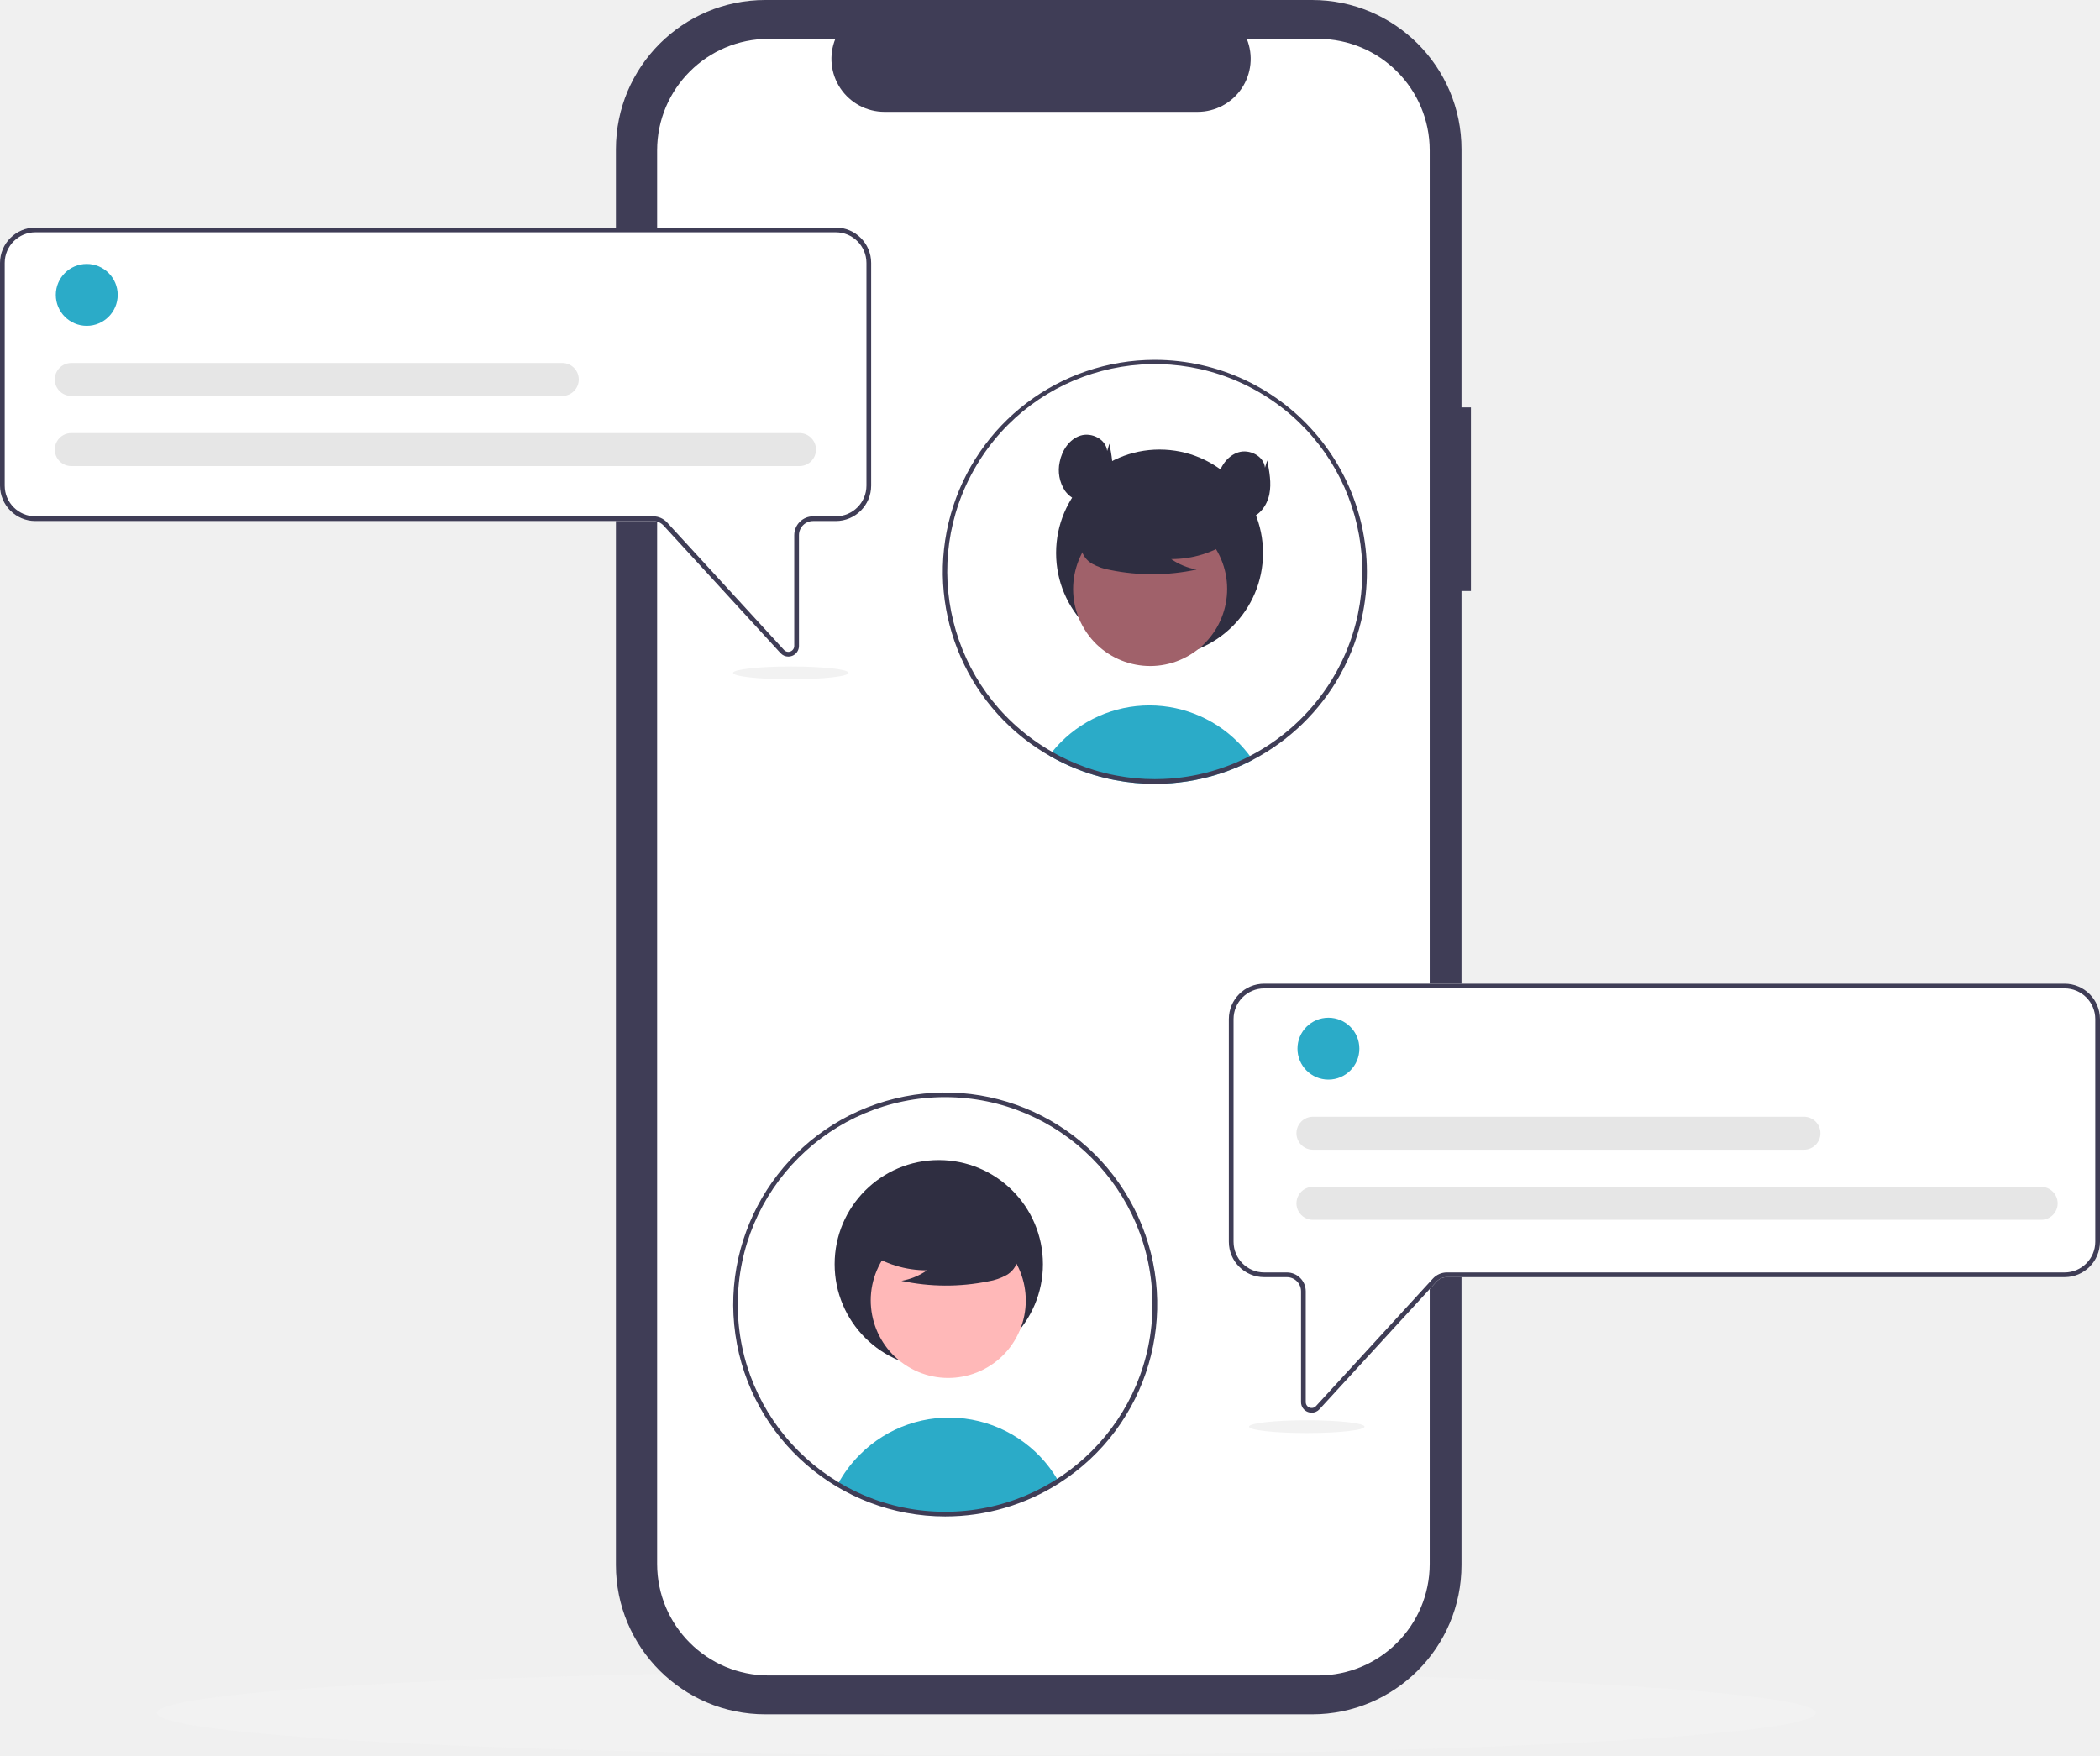
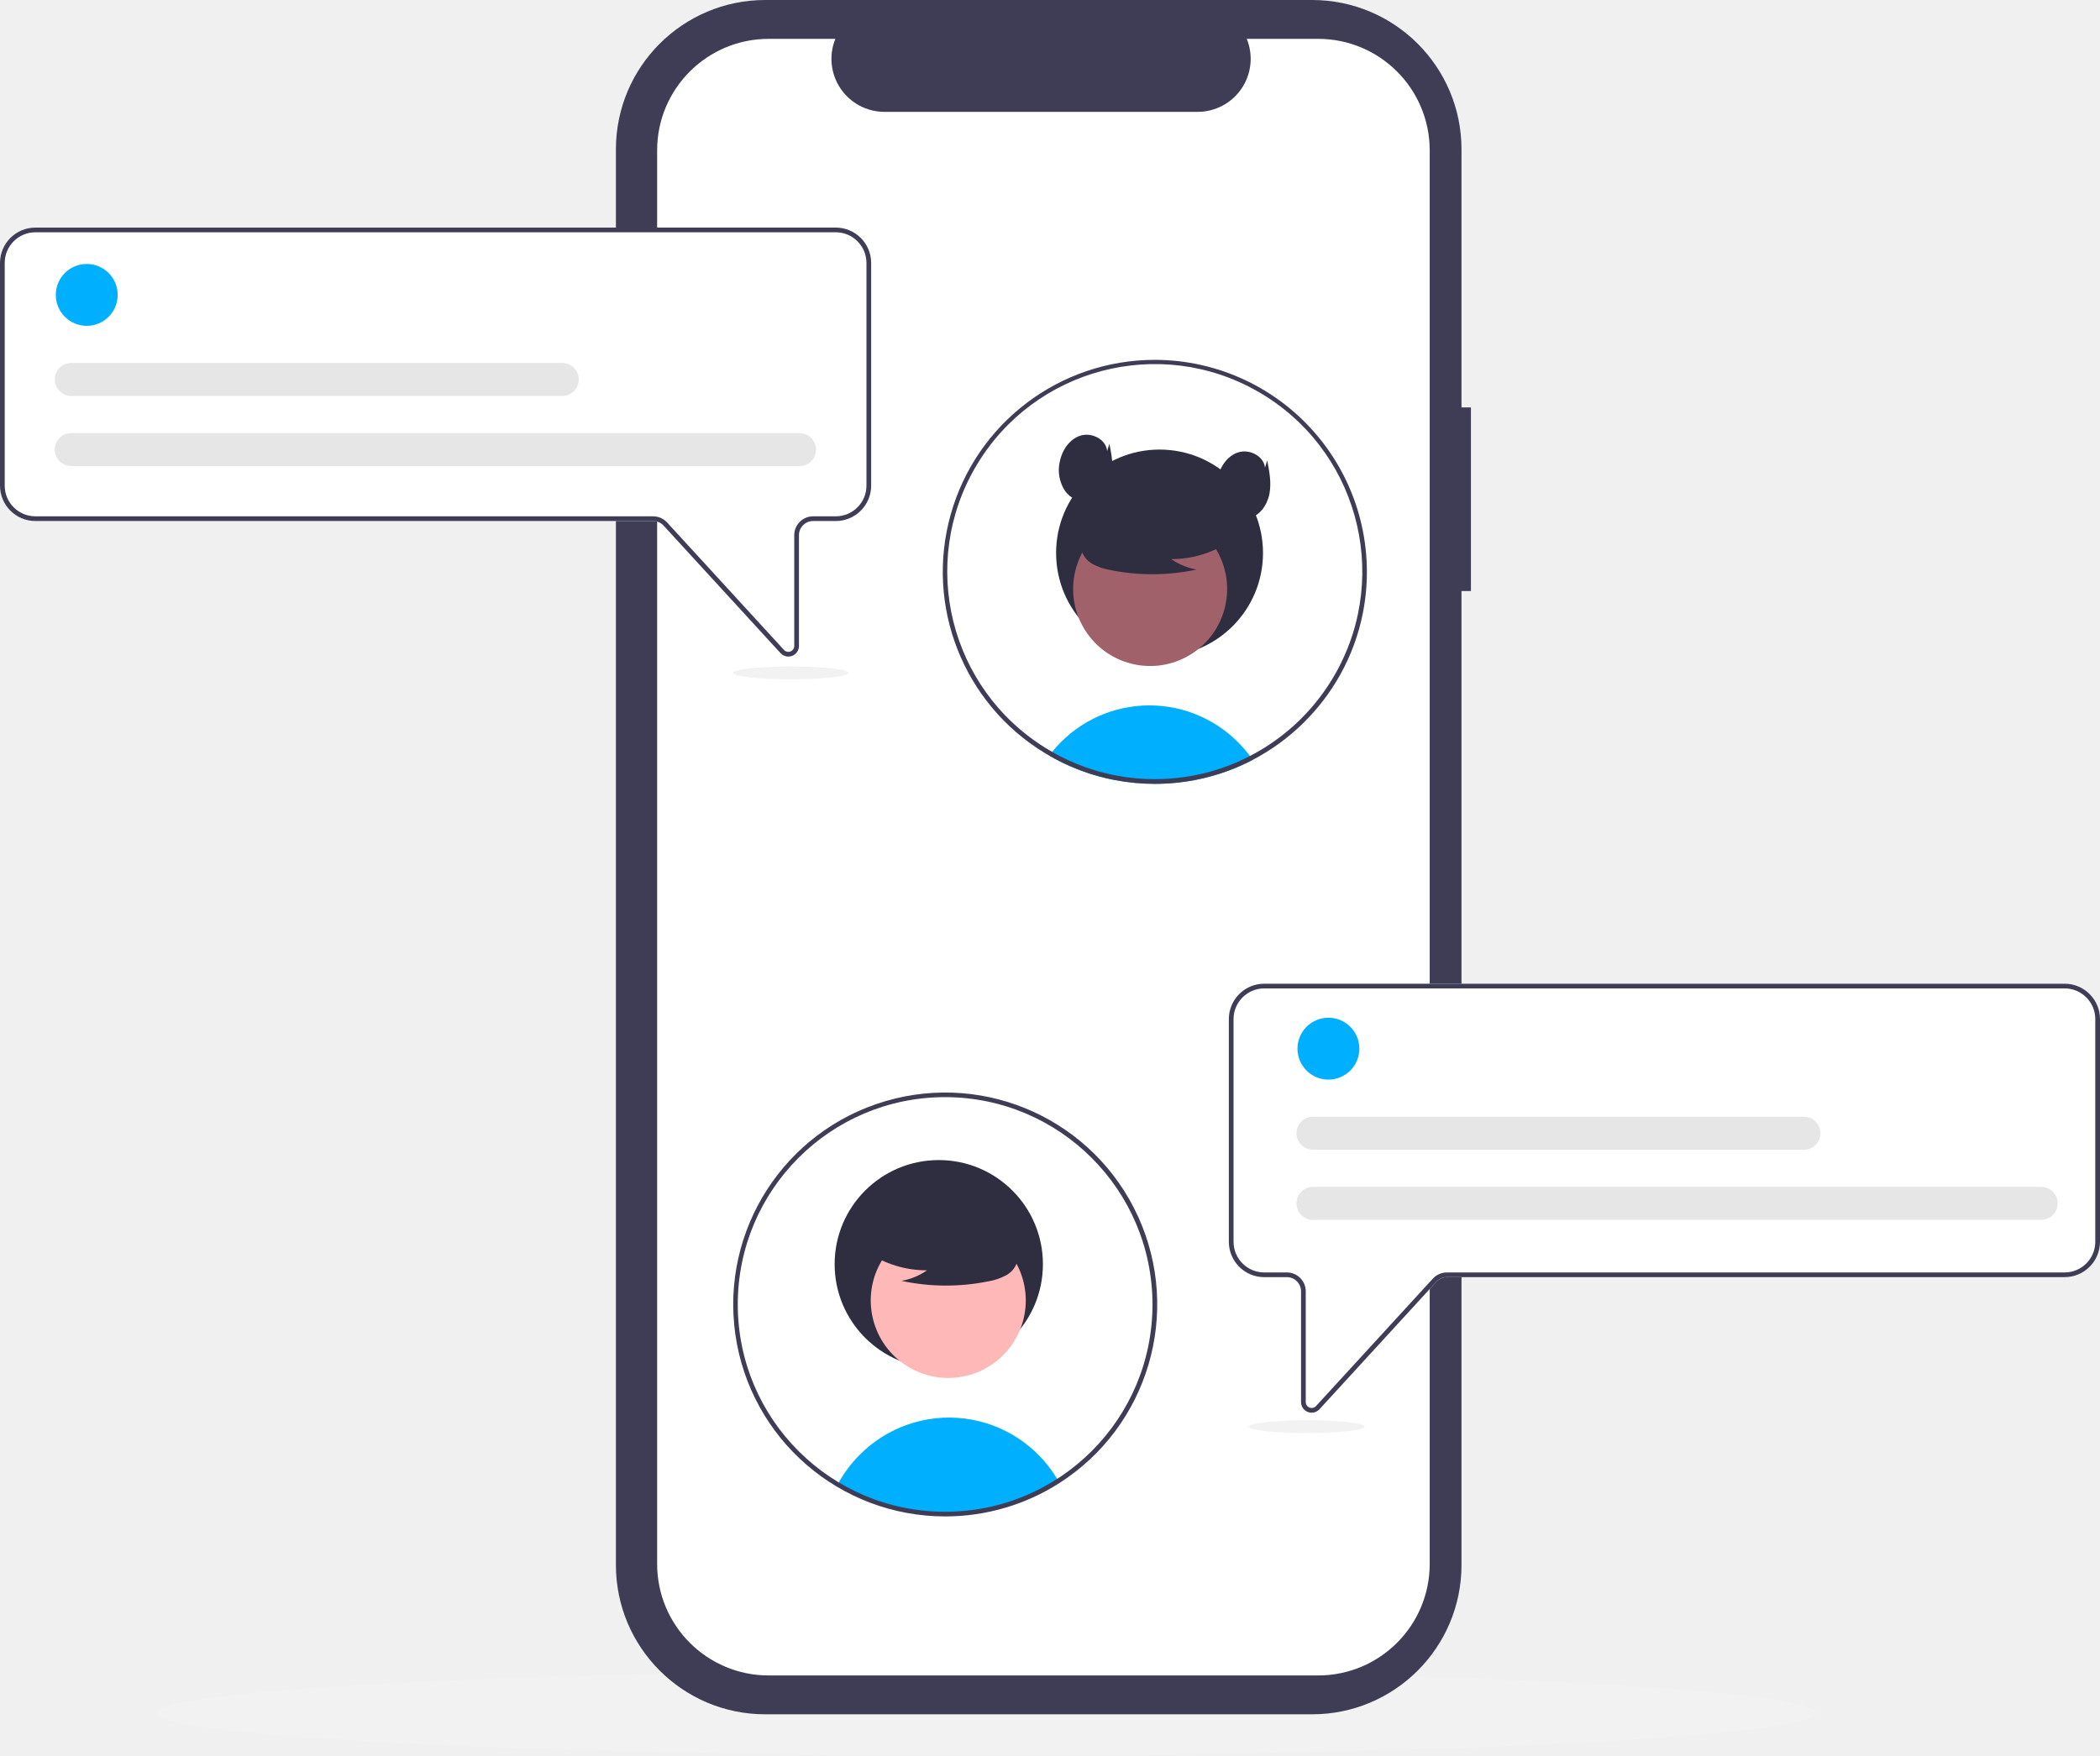
- <svg xmlns="http://www.w3.org/2000/svg" id="b97da3e5-0e47-4f78-a23b-a0e68331254e" data-name="Layer 1" width="891.295" height="745.194" viewBox="0 0 891.295 745.194">
+ <svg xmlns="http://www.w3.org/2000/svg" data-name="Layer 1" width="891.295" height="745.194" viewBox="0 0 891.295 745.194">
  <ellipse cx="418.644" cy="727.194" rx="352" ry="18" fill="#f2f2f2" />
  <path d="M778.65,250.35h-3.999V140.805a63.402,63.402,0,0,0-63.402-63.402H479.162a63.402,63.402,0,0,0-63.402,63.402v600.974a63.402,63.402,0,0,0,63.402,63.402H711.249a63.402,63.402,0,0,0,63.402-63.402V328.326h3.999Z" transform="translate(-154.3525 -77.40283)" fill="#3f3d56" />
  <path d="M761.156,141.247v600.09a47.351,47.351,0,0,1-47.35,47.35h-233.2a47.351,47.351,0,0,1-47.35-47.35v-600.09a47.351,47.351,0,0,1,47.35-47.35h28.29a22.507,22.507,0,0,0,20.83,30.99h132.96a22.507,22.507,0,0,0,20.83-30.99h30.29A47.351,47.351,0,0,1,761.156,141.247Z" transform="translate(-154.3525 -77.40283)" fill="#fff" />
-   <path d="M686.03,400.003q-2.325,1.215-4.73,2.3-2.19.99-4.45,1.86c-.55.21-1.11.42-1.67.63a89.528,89.528,0,0,1-13.6,3.75q-3.435.675-6.96,1.06-2.91.33-5.88.47c-1.41.07-2.82.1-4.24.1a89.841,89.841,0,0,1-16.76-1.57c-1.44-.26-2.85-.57-4.26-.91a88.778,88.778,0,0,1-19.67-7.26c-.56-.28-1.12-.58-1.68-.87-.83-.44-1.64-.9-2.45-1.38.39-.54.81-1.07,1.24-1.59a53.034,53.034,0,0,1,78.87-4.1,54.277,54.277,0,0,1,5.06,5.86C685.26,398.893,685.65,399.443,686.03,400.003Z" transform="translate(-154.3525 -77.40283)" fill="#2babc8" />
+   <path d="M686.03,400.003q-2.325,1.215-4.73,2.3-2.19.99-4.45,1.86c-.55.21-1.11.42-1.67.63a89.528,89.528,0,0,1-13.6,3.75q-3.435.675-6.96,1.06-2.91.33-5.88.47c-1.41.07-2.82.1-4.24.1a89.841,89.841,0,0,1-16.76-1.57c-1.44-.26-2.85-.57-4.26-.91a88.778,88.778,0,0,1-19.67-7.26c-.56-.28-1.12-.58-1.68-.87-.83-.44-1.64-.9-2.45-1.38.39-.54.81-1.07,1.24-1.59a53.034,53.034,0,0,1,78.87-4.1,54.277,54.277,0,0,1,5.06,5.86C685.26,398.893,685.65,399.443,686.03,400.003Z" transform="translate(-154.3525 -77.40283)" fill="#00b0ff" />
  <circle cx="492.143" cy="234.764" r="43.91" fill="#2f2e41" />
  <circle cx="642.499" cy="327.462" r="32.681" transform="translate(-232.6876 270.9066) rotate(-28.66315)" fill="#a0616a" />
  <path d="M676.839,306.906a44.448,44.448,0,0,1-25.402,7.85,27.238,27.238,0,0,0,10.796,4.442,89.628,89.628,0,0,1-36.61.206,23.694,23.694,0,0,1-7.664-2.632,9.699,9.699,0,0,1-4.731-6.327c-.803-4.589,2.772-8.757,6.488-11.567a47.858,47.858,0,0,1,40.217-8.036c4.492,1.161,8.993,3.123,11.911,6.731s3.782,9.17,1.002,12.885Z" transform="translate(-154.3525 -77.40283)" fill="#2f2e41" />
  <path d="M644.5,230.173a89.987,89.987,0,0,0-46.84,166.83l.58.34q.72.435,1.44.84c.81.48,1.62.94,2.45,1.38.56.29,1.12.59,1.68.87a88.778,88.778,0,0,0,19.67,7.26c1.41.34,2.82.65,4.26.91a89.841,89.841,0,0,0,16.76,1.57c1.42,0,2.83-.03,4.24-.1q2.97-.135,5.88-.47,3.525-.39,6.96-1.06a89.528,89.528,0,0,0,13.6-3.75c.56-.21,1.12-.42,1.67-.63q2.265-.87,4.45-1.86,2.4-1.08,4.73-2.3a90.792,90.792,0,0,0,37.04-35.97c.04-.08.09-.16.13-.24a89.306,89.306,0,0,0,9.65-26.41,90.051,90.051,0,0,0-88.35-107.21Zm77.06,132.45c-.08.14-.15.28-.23.41a88.172,88.172,0,0,1-36.48,35.32q-2.295,1.2-4.67,2.25c-1.31.59-2.65,1.15-4,1.67-.57.22-1.15.44-1.73.64a85.721,85.721,0,0,1-11.73,3.36,84.695,84.695,0,0,1-8.95,1.41c-1.85.2-3.73.34-5.62.41-1.21.05-2.43.08-3.65.08a86.762,86.762,0,0,1-16.22-1.51,85.625,85.625,0,0,1-9.63-2.36,88.466,88.466,0,0,1-13.99-5.67c-.52-.27-1.04-.54-1.55-.82-.73-.39-1.47-.79-2.19-1.22-.54-.3-1.08-.62-1.61-.94-.31-.18-.62-.37-.93-.56a88.069,88.069,0,1,1,123.18-32.47Z" transform="translate(-154.3525 -77.40283)" fill="#3f3d56" />
  <path d="M624.26,268.863c-.472-4.968-6.558-8.026-11.318-6.526s-7.884,6.293-8.829,11.193a16.057,16.057,0,0,0,2.165,12.122c2.406,3.462,6.827,5.623,10.95,4.744,4.707-1.003,7.968-5.6,8.901-10.321s.007-9.589-.919-14.312Z" transform="translate(-154.3525 -77.40283)" fill="#2f2e41" />
  <path d="M691.242,275.96c-.472-4.968-6.559-8.026-11.318-6.526s-7.884,6.293-8.829,11.193a16.057,16.057,0,0,0,2.165,12.122c2.406,3.462,6.827,5.623,10.95,4.744,4.707-1.003,7.968-5.6,8.901-10.321s.007-9.589-.919-14.312Z" transform="translate(-154.3525 -77.40283)" fill="#2f2e41" />
  <path d="M488.936,356.142a4.475,4.475,0,0,1-3.307-1.464L436.008,300.544a6.02,6.02,0,0,0-4.426-1.947H169.362a15.026,15.026,0,0,1-15.009-15.009V189.025a15.026,15.026,0,0,1,15.009-15.009H509.087A15.026,15.026,0,0,1,524.096,189.025v94.562A15.026,15.026,0,0,1,509.087,298.597h-9.631a6.012,6.012,0,0,0-6.005,6.005v47.033a4.474,4.474,0,0,1-2.87,4.196A4.526,4.526,0,0,1,488.936,356.142Z" transform="translate(-154.3525 -77.40283)" fill="#fff" />
  <path d="M488.936,356.142a4.475,4.475,0,0,1-3.307-1.464L436.008,300.544a6.02,6.02,0,0,0-4.426-1.947H169.362a15.026,15.026,0,0,1-15.009-15.009V189.025a15.026,15.026,0,0,1,15.009-15.009H509.087A15.026,15.026,0,0,1,524.096,189.025v94.562A15.026,15.026,0,0,1,509.087,298.597h-9.631a6.012,6.012,0,0,0-6.005,6.005v47.033a4.474,4.474,0,0,1-2.87,4.196A4.526,4.526,0,0,1,488.936,356.142ZM169.362,176.016A13.024,13.024,0,0,0,156.353,189.025v94.562a13.024,13.024,0,0,0,13.009,13.009H431.581a8.024,8.024,0,0,1,5.9,2.596l49.622,54.133a2.503,2.503,0,0,0,4.347-1.691v-47.033a8.014,8.014,0,0,1,8.005-8.005H509.087a13.024,13.024,0,0,0,13.009-13.009V189.025A13.024,13.024,0,0,0,509.087,176.016Z" transform="translate(-154.3525 -77.40283)" fill="#3f3d56" />
-   <circle cx="36.816" cy="125.193" r="13.134" fill="#2babc8" />
+   <circle cx="36.816" cy="125.193" r="13.134" fill="#00b0ff" />
  <path d="M493.764,275.269H184.684a7.005,7.005,0,1,1,0-14.009H493.764a7.005,7.005,0,0,1,0,14.009Z" transform="translate(-154.3525 -77.40283)" fill="#e6e6e6" />
  <path d="M393.073,245.5H184.684a7.005,7.005,0,1,1,0-14.009H393.073a7.005,7.005,0,0,1,0,14.009Z" transform="translate(-154.3525 -77.40283)" fill="#e6e6e6" />
  <path d="M709.419,676.831a4.474,4.474,0,0,1-2.87-4.196v-47.033a6.012,6.012,0,0,0-6.005-6.005H690.913a15.026,15.026,0,0,1-15.009-15.009V510.025A15.026,15.026,0,0,1,690.913,495.016H1030.638a15.026,15.026,0,0,1,15.009,15.009v94.562a15.026,15.026,0,0,1-15.009,15.009H768.419a6.02,6.02,0,0,0-4.426,1.947l-49.622,54.133a4.475,4.475,0,0,1-3.307,1.464A4.526,4.526,0,0,1,709.419,676.831Z" transform="translate(-154.3525 -77.40283)" fill="#fff" />
  <path d="M709.419,676.831a4.474,4.474,0,0,1-2.87-4.196v-47.033a6.012,6.012,0,0,0-6.005-6.005H690.913a15.026,15.026,0,0,1-15.009-15.009V510.025A15.026,15.026,0,0,1,690.913,495.016H1030.638a15.026,15.026,0,0,1,15.009,15.009v94.562a15.026,15.026,0,0,1-15.009,15.009H768.419a6.02,6.02,0,0,0-4.426,1.947l-49.622,54.133a4.475,4.475,0,0,1-3.307,1.464A4.526,4.526,0,0,1,709.419,676.831ZM690.913,497.016A13.024,13.024,0,0,0,677.904,510.025v94.562A13.024,13.024,0,0,0,690.913,617.597h9.631a8.014,8.014,0,0,1,8.005,8.005v47.033a2.503,2.503,0,0,0,4.347,1.691l49.622-54.133a8.024,8.024,0,0,1,5.9-2.596h262.22a13.024,13.024,0,0,0,13.009-13.009V510.025a13.024,13.024,0,0,0-13.009-13.009Z" transform="translate(-154.3525 -77.40283)" fill="#3f3d56" />
-   <path d="M603.53,706.113a89.069,89.069,0,0,1-93.65,1.49,54.129,54.129,0,0,1,9.4-12.65,53.433,53.433,0,0,1,83.91,10.57C603.3,705.713,603.42,705.913,603.53,706.113Z" transform="translate(-154.3525 -77.40283)" fill="#2babc8" />
+   <path d="M603.53,706.113a89.069,89.069,0,0,1-93.65,1.49,54.129,54.129,0,0,1,9.4-12.65,53.433,53.433,0,0,1,83.91,10.57C603.3,705.713,603.42,705.913,603.53,706.113Z" transform="translate(-154.3525 -77.40283)" fill="#00b0ff" />
  <circle cx="398.443" cy="536.688" r="44.202" fill="#2f2e41" />
  <circle cx="556.819" cy="629.489" r="32.898" transform="translate(-416.965 738.7288) rotate(-61.33685)" fill="#ffb8b8" />
  <path d="M522.25,608.796a44.744,44.744,0,0,0,25.571,7.902,27.419,27.419,0,0,1-10.868,4.471,90.223,90.223,0,0,0,36.853.207,23.852,23.852,0,0,0,7.715-2.65,9.764,9.764,0,0,0,4.762-6.369c.809-4.619-2.791-8.816-6.531-11.644a48.176,48.176,0,0,0-40.484-8.09c-4.522,1.169-9.053,3.144-11.99,6.776s-3.807,9.231-1.009,12.971Z" transform="translate(-154.3525 -77.40283)" fill="#2f2e41" />
  <path d="M555.5,721.173a89.972,89.972,0,1,1,48.571-14.219A89.88,89.88,0,0,1,555.5,721.173Zm0-178a88.008,88.008,0,1,0,88,88A88.1,88.1,0,0,0,555.5,543.173Z" transform="translate(-154.3525 -77.40283)" fill="#3f3d56" />
-   <circle cx="563.816" cy="445.193" r="13.134" fill="#2babc8" />
+   <circle cx="563.816" cy="445.193" r="13.134" fill="#00b0ff" />
  <path d="M1020.764,595.269H711.684a7.005,7.005,0,1,1,0-14.009h309.08a7.005,7.005,0,0,1,0,14.009Z" transform="translate(-154.3525 -77.40283)" fill="#e6e6e6" />
  <path d="M920.073,565.5H711.684a7.005,7.005,0,1,1,0-14.009H920.073a7.005,7.005,0,0,1,0,14.009Z" transform="translate(-154.3525 -77.40283)" fill="#e6e6e6" />
  <ellipse cx="554.644" cy="605.661" rx="24.504" ry="2.72" fill="#f2f2f2" />
  <ellipse cx="335.644" cy="285.661" rx="24.504" ry="2.72" fill="#f2f2f2" />
</svg>
